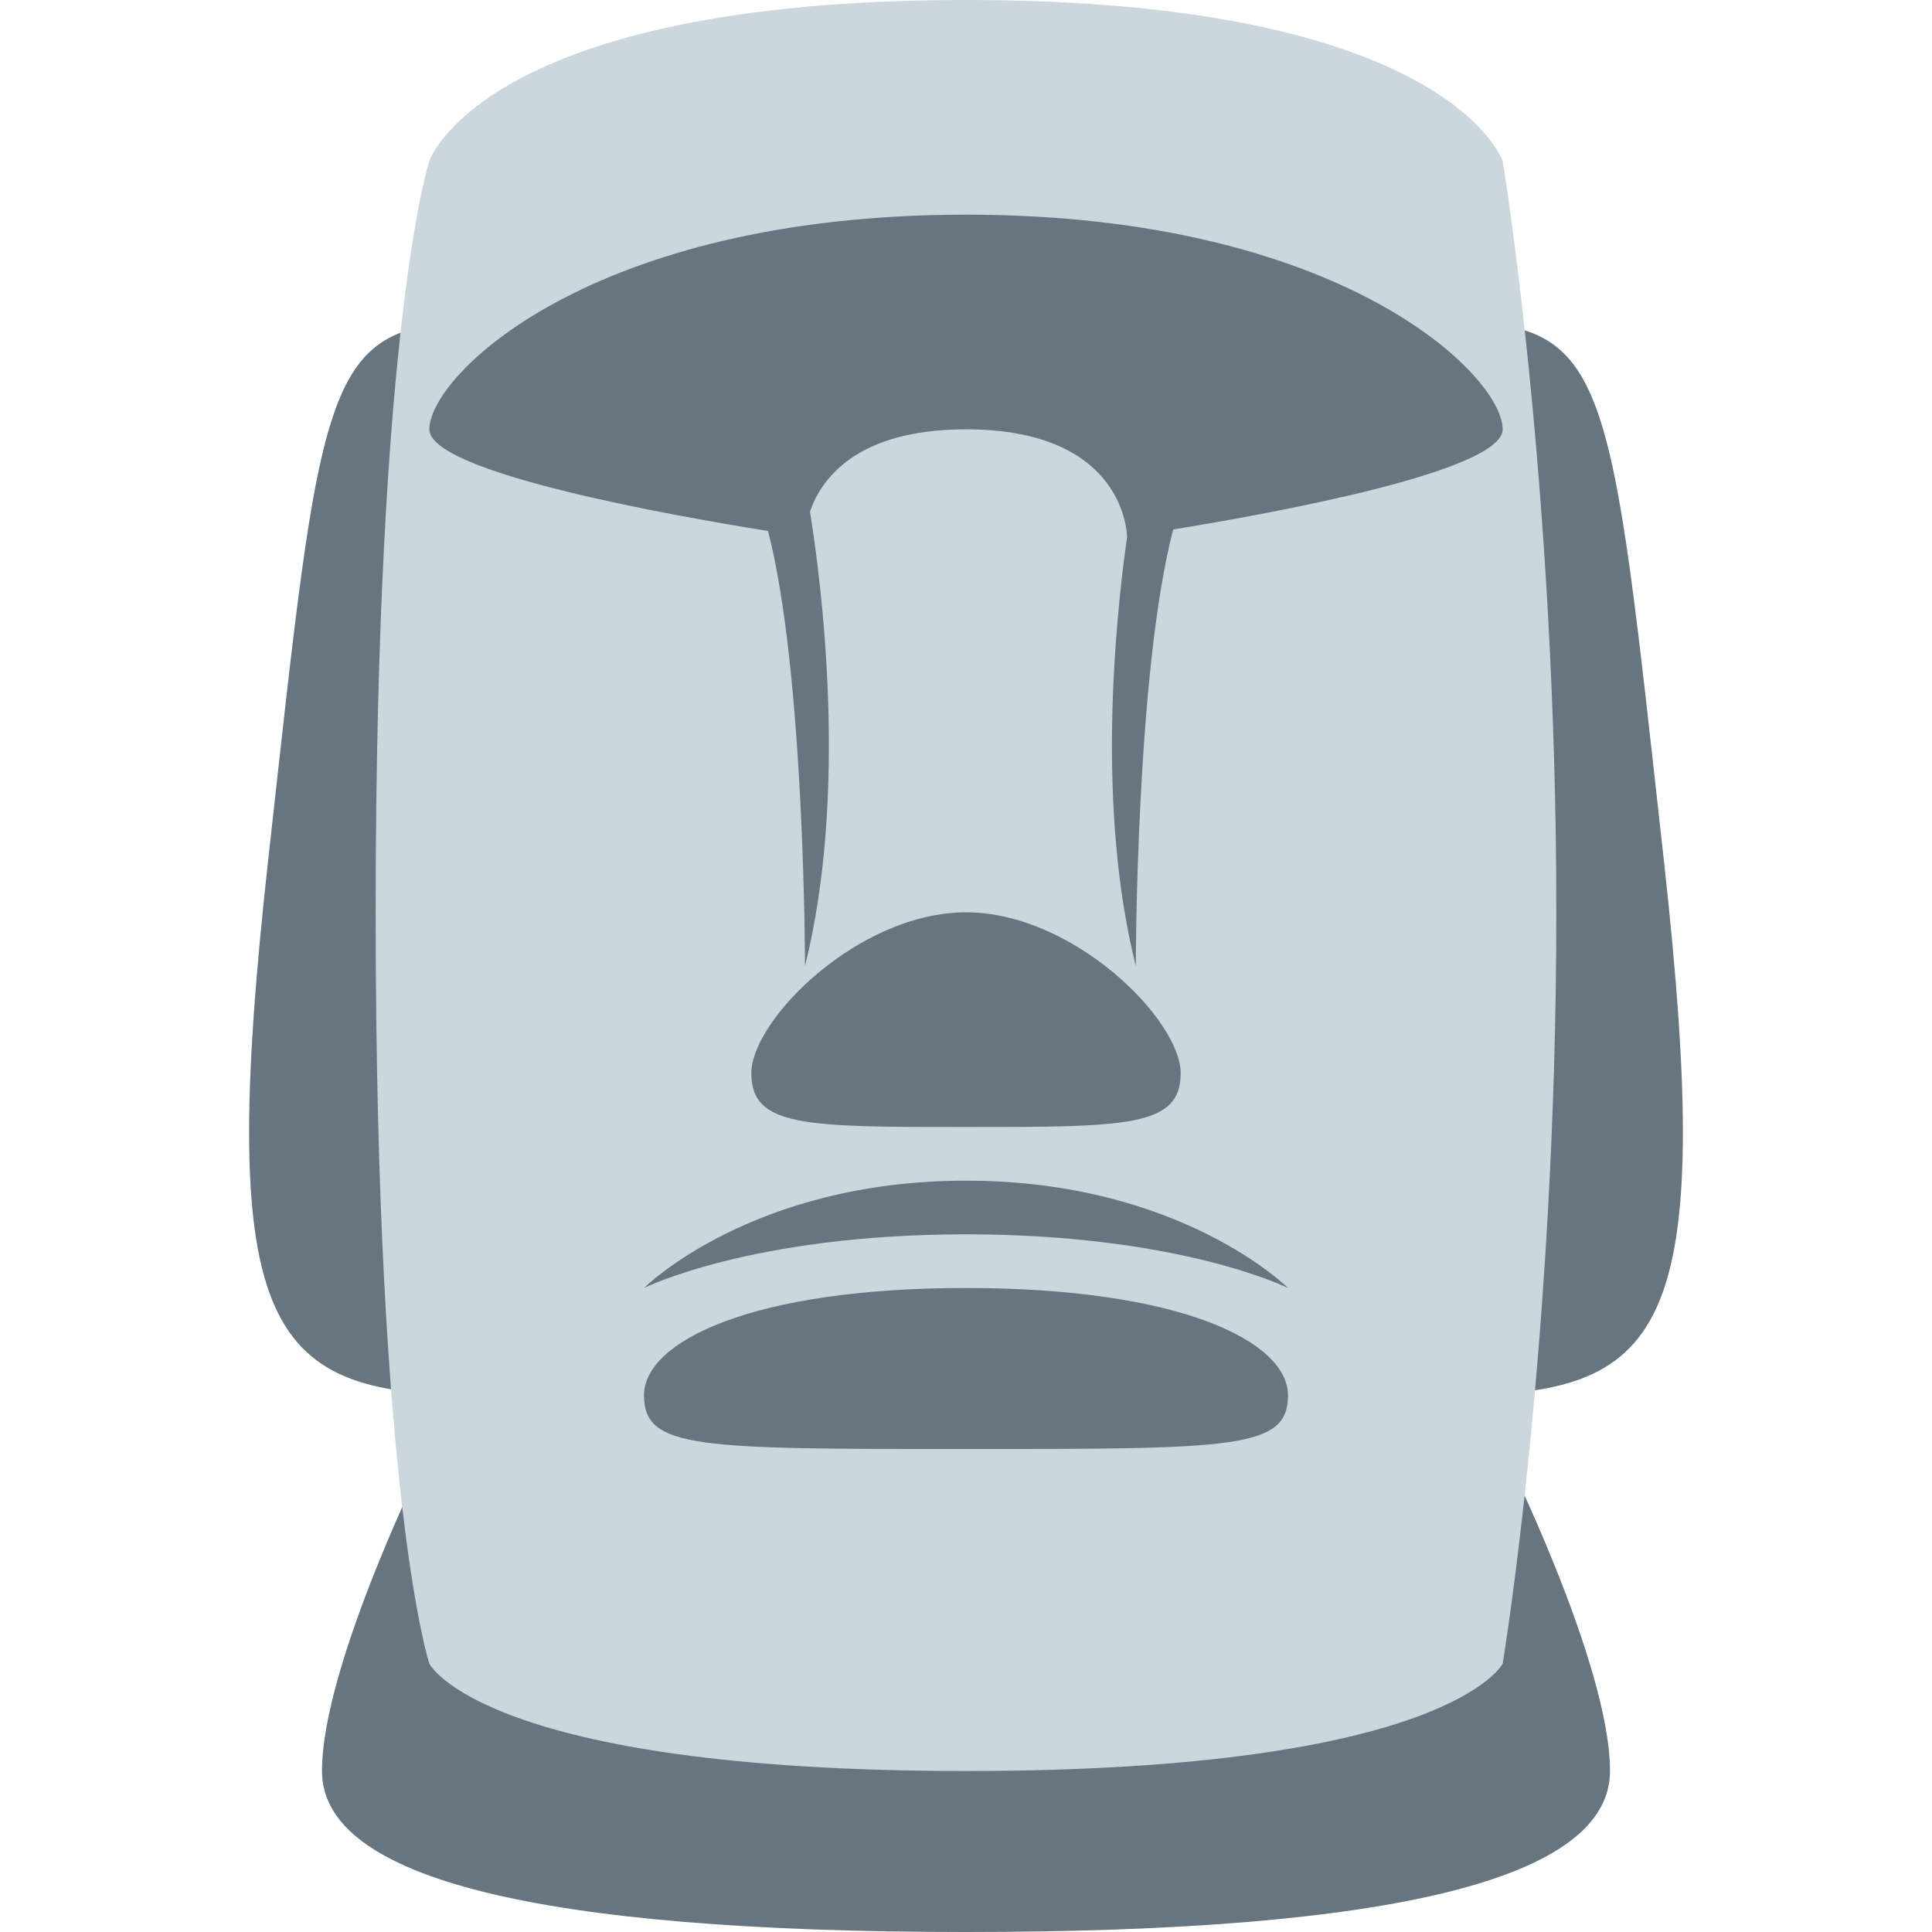
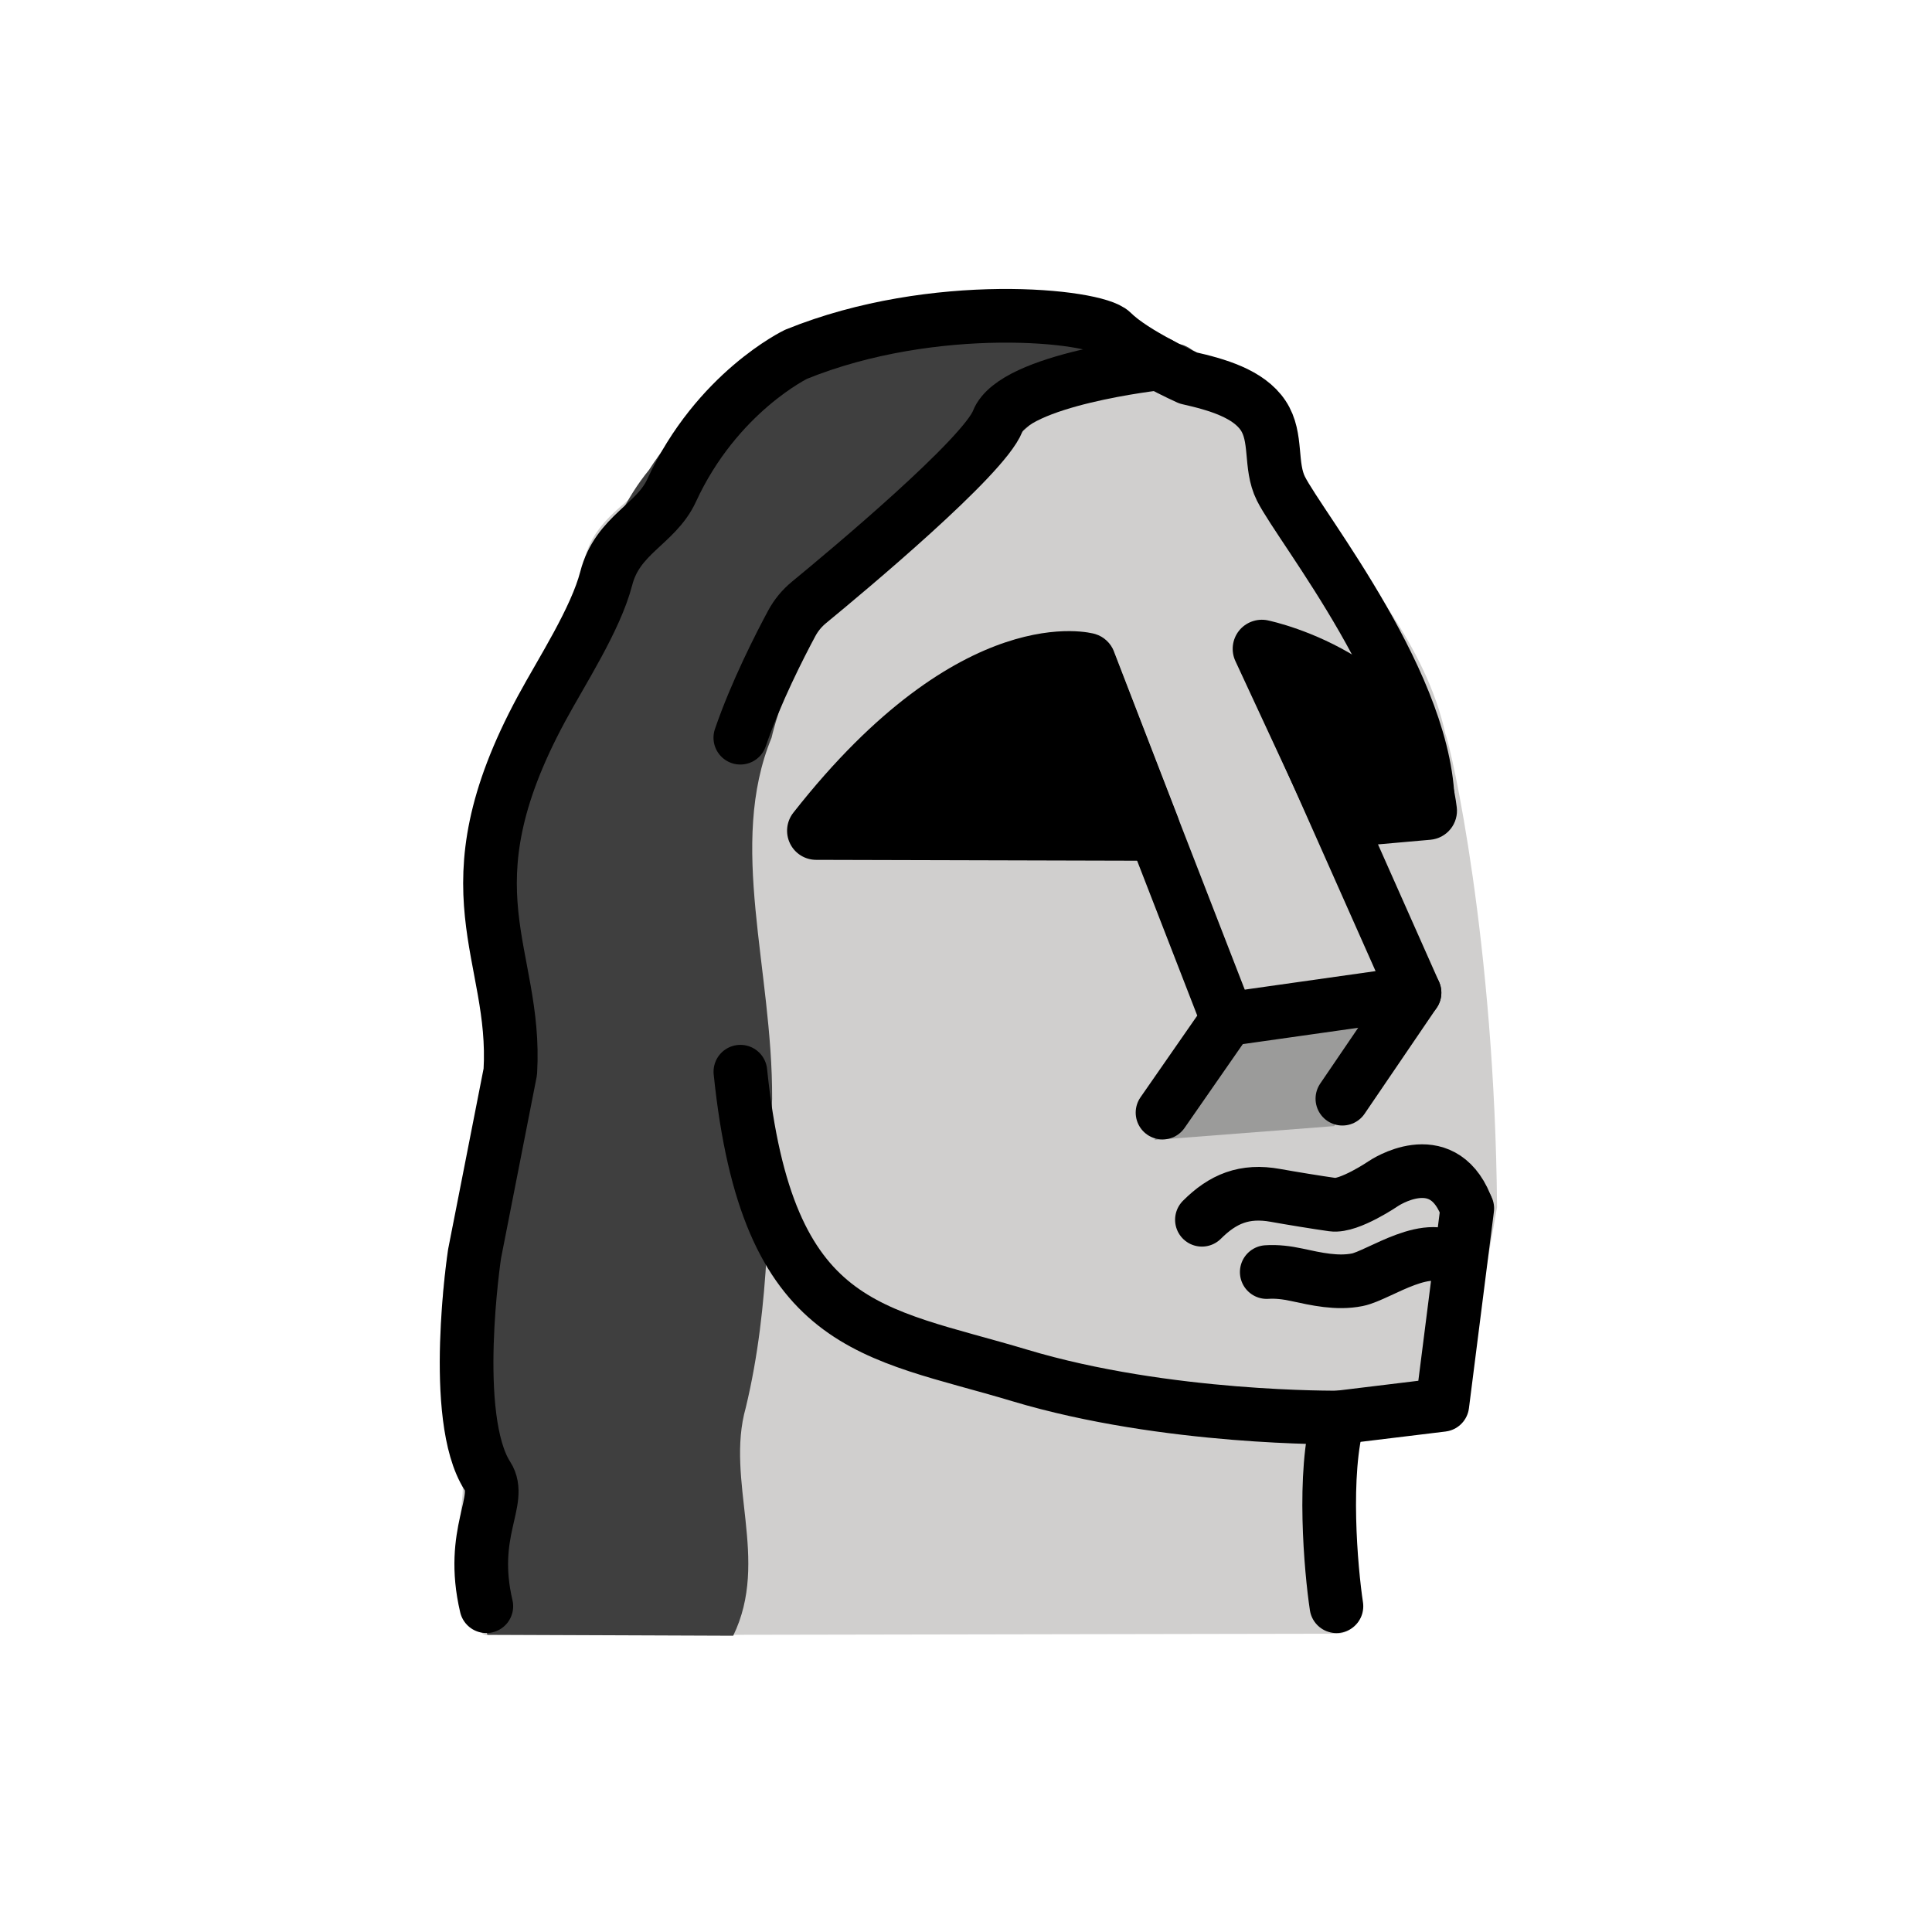
- <svg xmlns="http://www.w3.org/2000/svg" viewBox="0 0 36 36">
-   <path fill="#66757F" d="M8 27s-2 4-2 6 4 3 12 3 12-1 12-3-2-6-2-6H8zM9 6C6 6 6 7 5 16c-.994 8.945 0 10 4 10 2 0 2-20 0-20zm18 0c3 0 3 1 4 10 .994 8.945 0 10-4 10-2 0-2-20 0-20z" />
-   <path fill="#CCD6DD" d="M8 3s1-3 10-3 10 3 10 3 1 6 1 14-1 14-1 14-1 2-10 2-10-2-10-2-1-3-1-14S8 3 8 3z" />
-   <path fill="#66757F" d="M28 8c0-1-3-4-10-4S8 7 8 8c0 .807 4.548 1.612 6.311 1.894C14.999 12.548 15 18 15 18c.805-3.218.315-7.079.093-8.467C15.295 8.942 15.941 8 18 8c3 0 3 2 3 2h.002c-.234 1.657-.566 5.089.162 8 0 0 .002-5.491.697-8.134C23.727 9.562 28 8.782 28 8z" />
-   <path fill="#66757F" d="M14 20c0-1 2-3 4-3s4 2 4 3-1 1-4 1-4 0-4-1zm-2 4s2-2 6-2 6 2 6 2-2-1-6-1-6 1-6 1zm0 2c0-1 2-2 6-2s6 1 6 2-1 1-6 1-6 0-6-1z" />
+ <svg xmlns="http://www.w3.org/2000/svg" id="emoji" viewBox="0 0 72 72">
+   <g id="line-supplement">
+     <g>
+       <path d="M41.636,24.407c-.121-.309-.375-.546-.693-.644-.202-.064-5.112-1.463-11.379,6.527-.255,.326-.303,.769-.122,1.143,.18,.373,.558,.61,.972,.611l12.612,.033h.003c.357,0,.691-.176,.894-.471,.203-.295,.247-.672,.117-1.006l-2.405-6.193Z" />
+       <path d="M47.242,23.118c-.396-.081-.814,.068-1.069,.389-.254,.321-.306,.758-.133,1.13l2.934,6.322c.179,.385,.564,.628,.984,.628,.032,0,.064-.002,.095-.004l3.255-.288c.293-.026,.563-.169,.748-.398,.185-.229,.269-.522,.233-.814-.686-5.586-6.786-6.91-7.045-6.964Z" />
+     </g>
+     <path fill="none" stroke="#000" stroke-linecap="round" stroke-linejoin="round" stroke-width="2" d="M27.716,59.86c.592-2.487-.597-5.027,.077-7.405,.593-2.463,.744-4.849,.832-7.3" />
+   </g>
+   <g id="color">
+     <path fill="#d0cfce" d="M55.791,44.998c-.085-9.93-1.698-17.091-1.928-17.657-.719-3.314-3.185-6.015-4.551-8.073-.42-.633-.783-1.179-.921-1.456-.131-.262-.162-.599-.198-.988-.051-.57-.11-1.214-.515-1.823-.605-.909-1.691-1.331-2.832-1.621-.248-.304-.57-.462-.871-.54-.019-.011-.038-.021-.057-.032-1.354-.758-3.039-1.702-4.504-1.797-.299-.019-.598-.024-.897-.03-.22-.004-.441-.007-.661-.018-.838-.036-1.831,.19-2.788,.412-.824,.192-1.653,.383-2.284,.37-1.8-.059-5.002,1.81-6.072,2.874l-2.417,2.895c-.222,.305-.543,.832-.883,1.12-.731,.619-1.635,1.385-1.703,2.757-.356,1.158-.129,2.114-1.1,3.039l-.586,.972c-2.242,3.541-1.697,4.94-2.611,7.722-.449,1.366,1.218,3.023,1.136,4.43l-.755,5.073c-.415,.964-2.177,5.931-.87,10.894,.175,.659,.357,1.422,.317,2.142-.007,.129-.022,.257-.037,.387-.029,.243-.055,.487-.053,.734,.006,.604,.179,1.171,.33,1.672,.176,.581,.328,1.083,.214,1.507-.066,.242-.016,.501,.135,.702,.15,.2,.125,.272,.376,.277l31.502-.058h.13c.234,0,.467-.118,.622-.295,.158-.18,.344-.369,.308-.606-.191-1.263-.656-4.416-.291-6.452l3.297-.401c.369-.044,.662-.335,.708-.704l1.307-7.426" />
+     <g>
+       <path d="M41.513,24.274c-.121-.309-.375-.546-.693-.644-.202-.064-4.989-1.331-11.257,6.66-.255,.326-.303,.769-.122,1.143,.18,.373,.558,.61,.972,.611l12.399,.033h.215c.205,0,.479-.176,.681-.471,.203-.295,.32-.805,.191-1.139l-2.388-6.192Z" />
+       <path d="M47.242,23.118c-.396-.081-.814,.068-1.069,.389-.254,.321-.306,.758-.133,1.13l2.934,6.322c.179,.385,.564,.628,.984,.628,.032,0,.064-.002,.095-.004l3.255-.288c.293-.026,.563-.169,.748-.398,.185-.229,.269-.522,.233-.814-.686-5.586-6.786-6.91-7.045-6.964Z" />
+     </g>
+     <path fill="#3f3f3f" d="M27.325,60.958c1.375-2.831-.305-5.774,.469-8.504,.927-3.852,.83-7.681,.981-11.509,.017-4.84-1.663-9.465-.021-13.453,0,0,.825-3.72,2.956-5.281,1.887-1.382,3.999-3.549,5.587-5.294,1.733-1.996,3.968-3.212,6.545-2.3,1.559,.515,1.227-1.757-.034-1.81-6.186-3.884-15.79-1.27-19.622,4.706-1.744,2.135-1.991,4.703-3.024,6.118-4.396,6.018-1.373,8.897-2.145,15.34-.241,2.014-2.565,11.692-.625,16.703,.64,1.653-.785,3.539-.229,5.249l9.163,.036Z" />
+     <polygon fill="#9b9b9a" points="43.019 42.484 45.939 37.982 52.561 37.191 49.723 41.966 43.019 42.484" />
+   </g>
+   <g id="line">
+     <polyline fill="none" stroke="#000" stroke-linecap="round" stroke-linejoin="round" stroke-width="2" points="47.023 24.18 52.715 36.995 45.743 37.982" />
+     <path fill="none" stroke="#000" stroke-linecap="round" stroke-linejoin="round" stroke-width="2" d="M53.212,30.214c.102-4.543-4.736-10.528-5.475-12.003-.431-.86-.12-1.91-.662-2.725-.543-.816-1.716-1.155-2.793-1.398,0,0-2.028-.905-2.83-1.707-.634-.634-6.629-1.269-11.782,.821,0,0-2.956,1.416-4.643,5.08-.582,1.265-2.013,1.639-2.434,3.272-.395,1.528-1.664,3.469-2.413,4.858-3.668,6.794-.903,9.097-1.162,13.528l-1.333,6.791s-.92,6.096,.481,8.275c.588,.914-.693,2.089-.042,4.853" />
+     <path fill="none" stroke="#000" stroke-linecap="round" stroke-linejoin="round" stroke-width="2" d="M44.792,45.457c.781-.781,1.586-1.117,2.742-.908,.554,.1,1.569,.266,2.127,.344,.618,.087,1.905-.791,1.905-.791,0,0,2.132-1.438,3.05,.788" />
+     <path fill="none" stroke="#000" stroke-linecap="round" stroke-linejoin="round" stroke-width="2" d="M49.886,52.827c-.608,2.054-.286,5.678-.081,7.033" />
+     <polyline fill="none" stroke="#000" stroke-linecap="round" stroke-linejoin="round" stroke-width="2" points="43.324 41.464 45.743 37.982 40.625 24.799" />
+     <line x1="52.715" x2="50.027" y1="36.995" y2="40.945" fill="none" stroke="#000" stroke-linecap="round" stroke-linejoin="round" stroke-width="2" />
+     <path fill="none" stroke="#000" stroke-linecap="round" stroke-linejoin="round" stroke-width="2" d="M47.208,47.406c.366-.026,.752,.023,1.109,.1,.75,.162,1.514,.337,2.266,.187,.818-.163,2.727-1.61,3.72-.617" />
+     <path fill="none" stroke="#000" stroke-linecap="round" stroke-linejoin="round" stroke-width="2" d="M54.681,45.035l-.93,7.321-3.865,.47s-6.405,.079-11.891-1.57-9.404-1.626-10.403-11.317" />
+     <path fill="none" stroke="#000" stroke-linecap="round" stroke-linejoin="round" stroke-width="2" d="M43.184,13.544s-5.391,.59-6.002,2.152c-.522,1.335-5.577,5.557-7.031,6.752-.265,.218-.481,.479-.644,.781-.437,.813-1.338,2.572-1.917,4.263" />
+   </g>
</svg>
